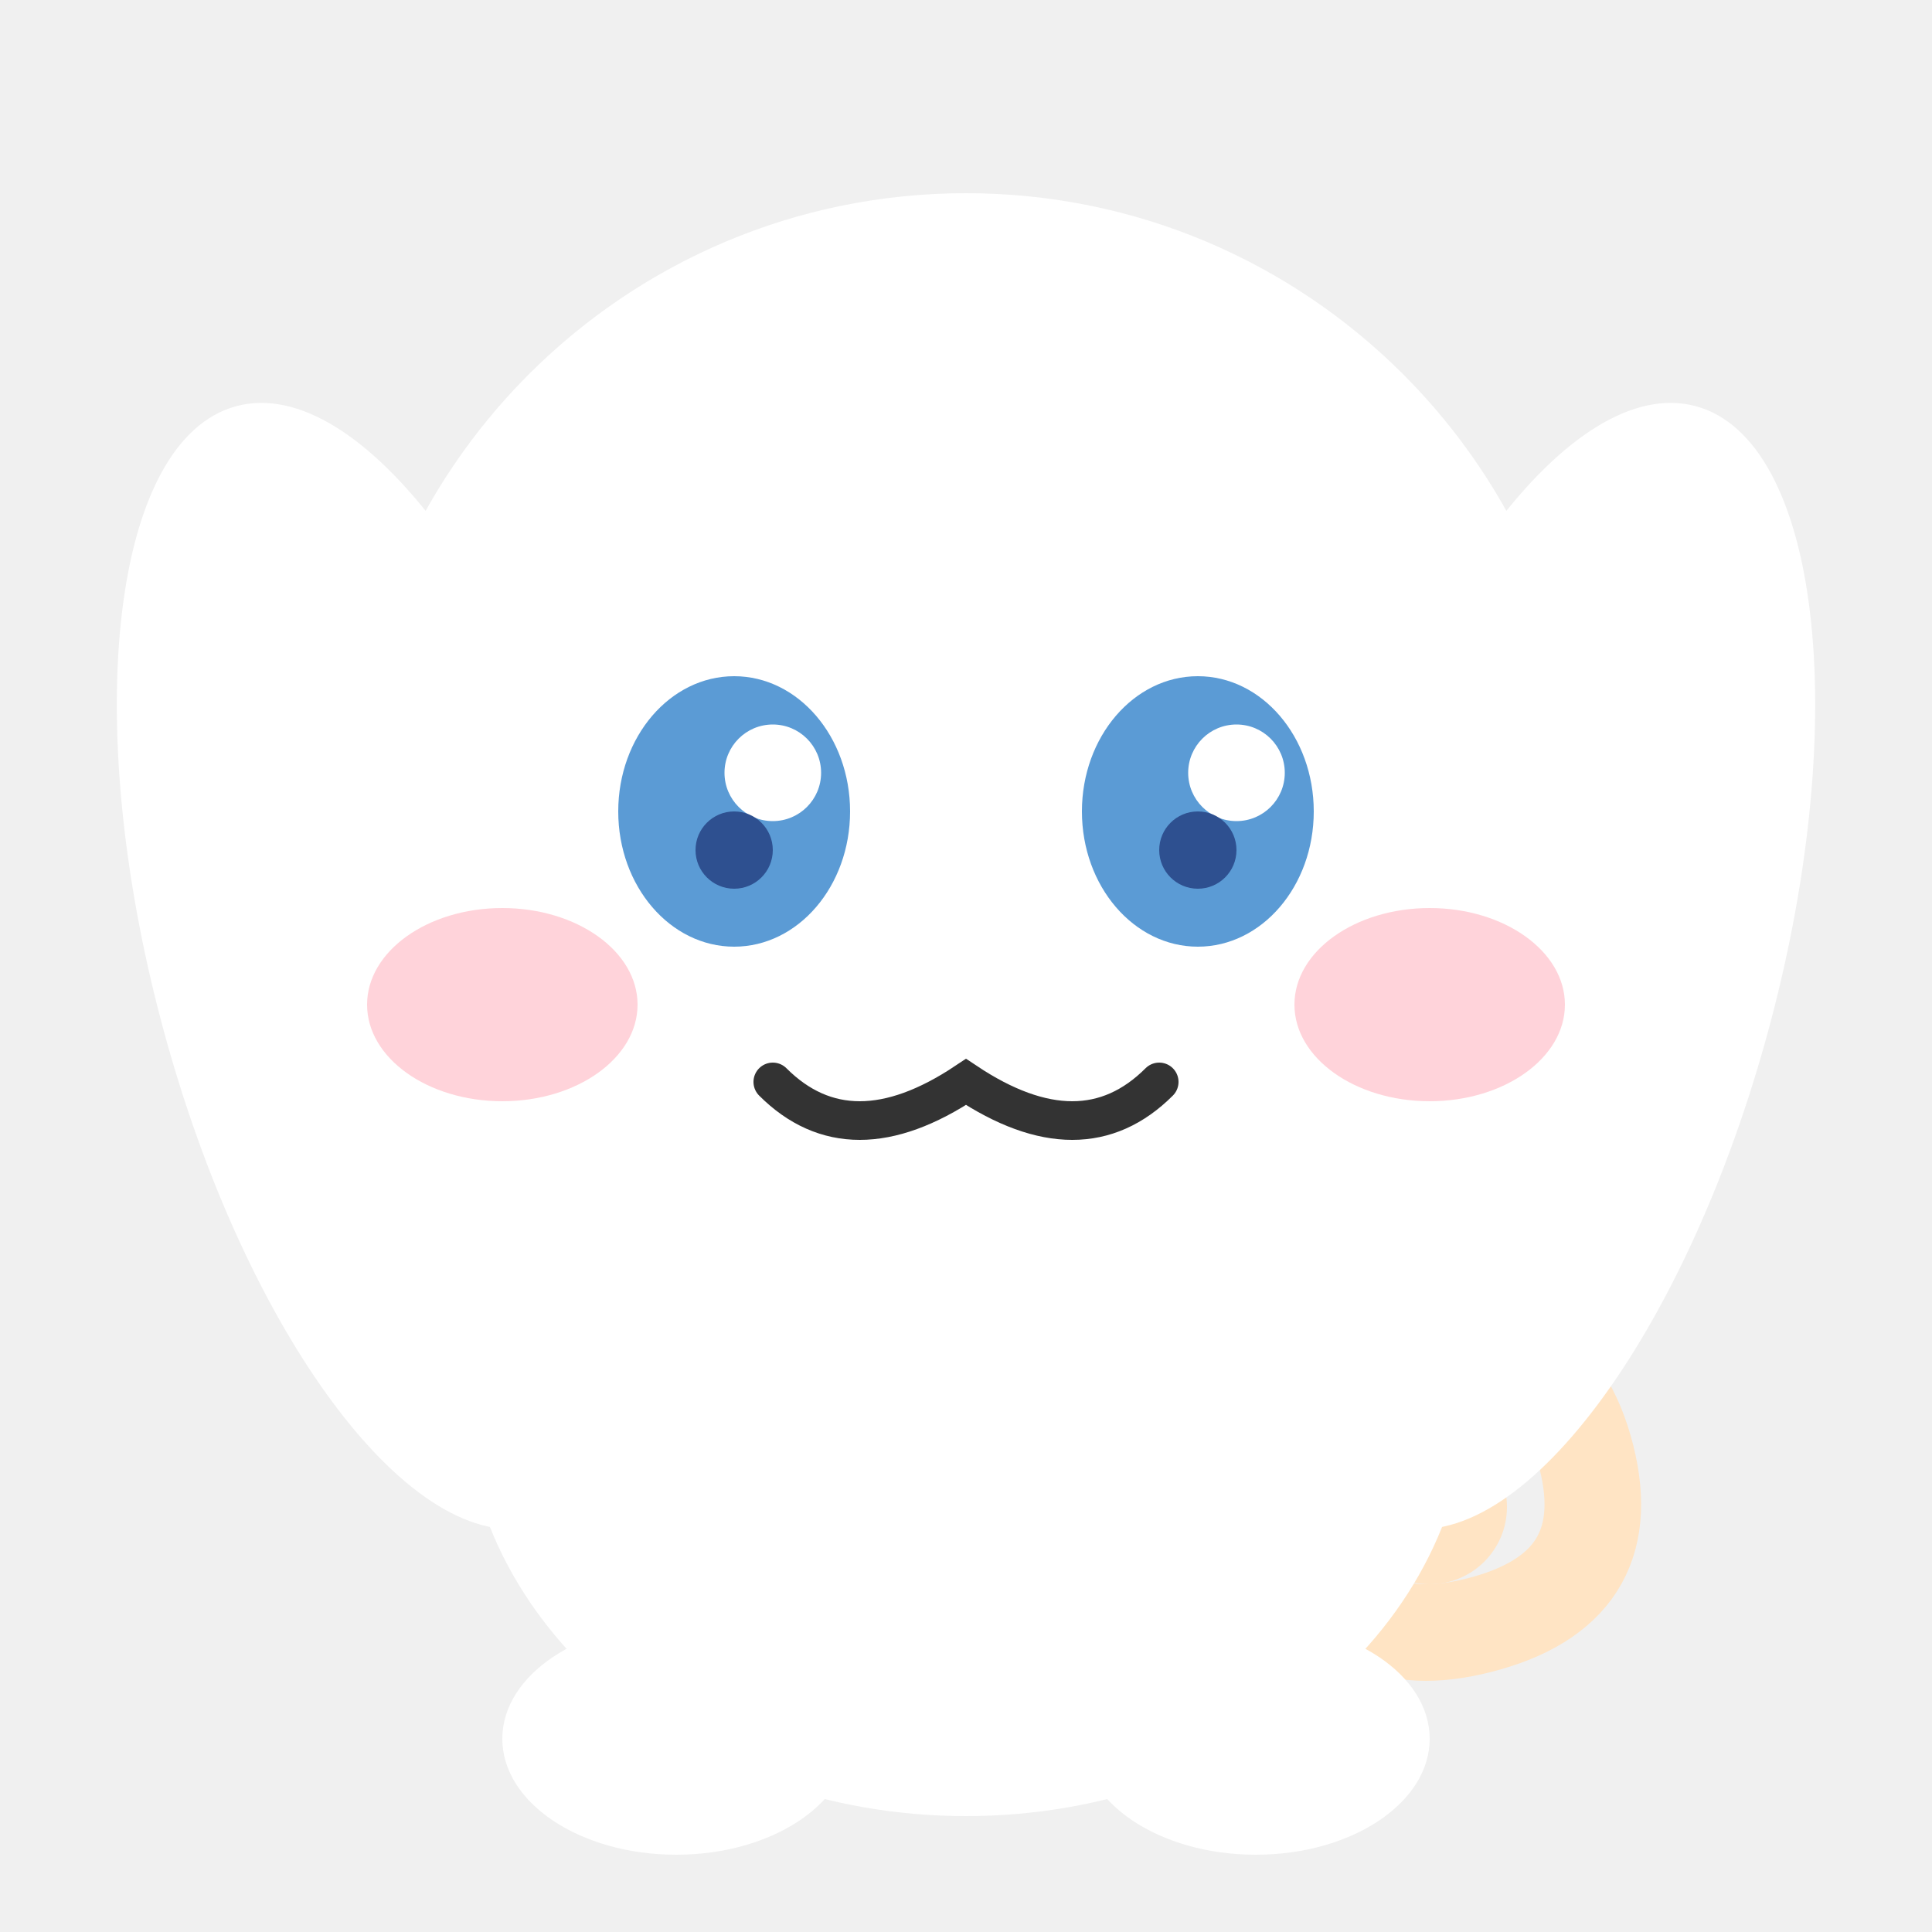
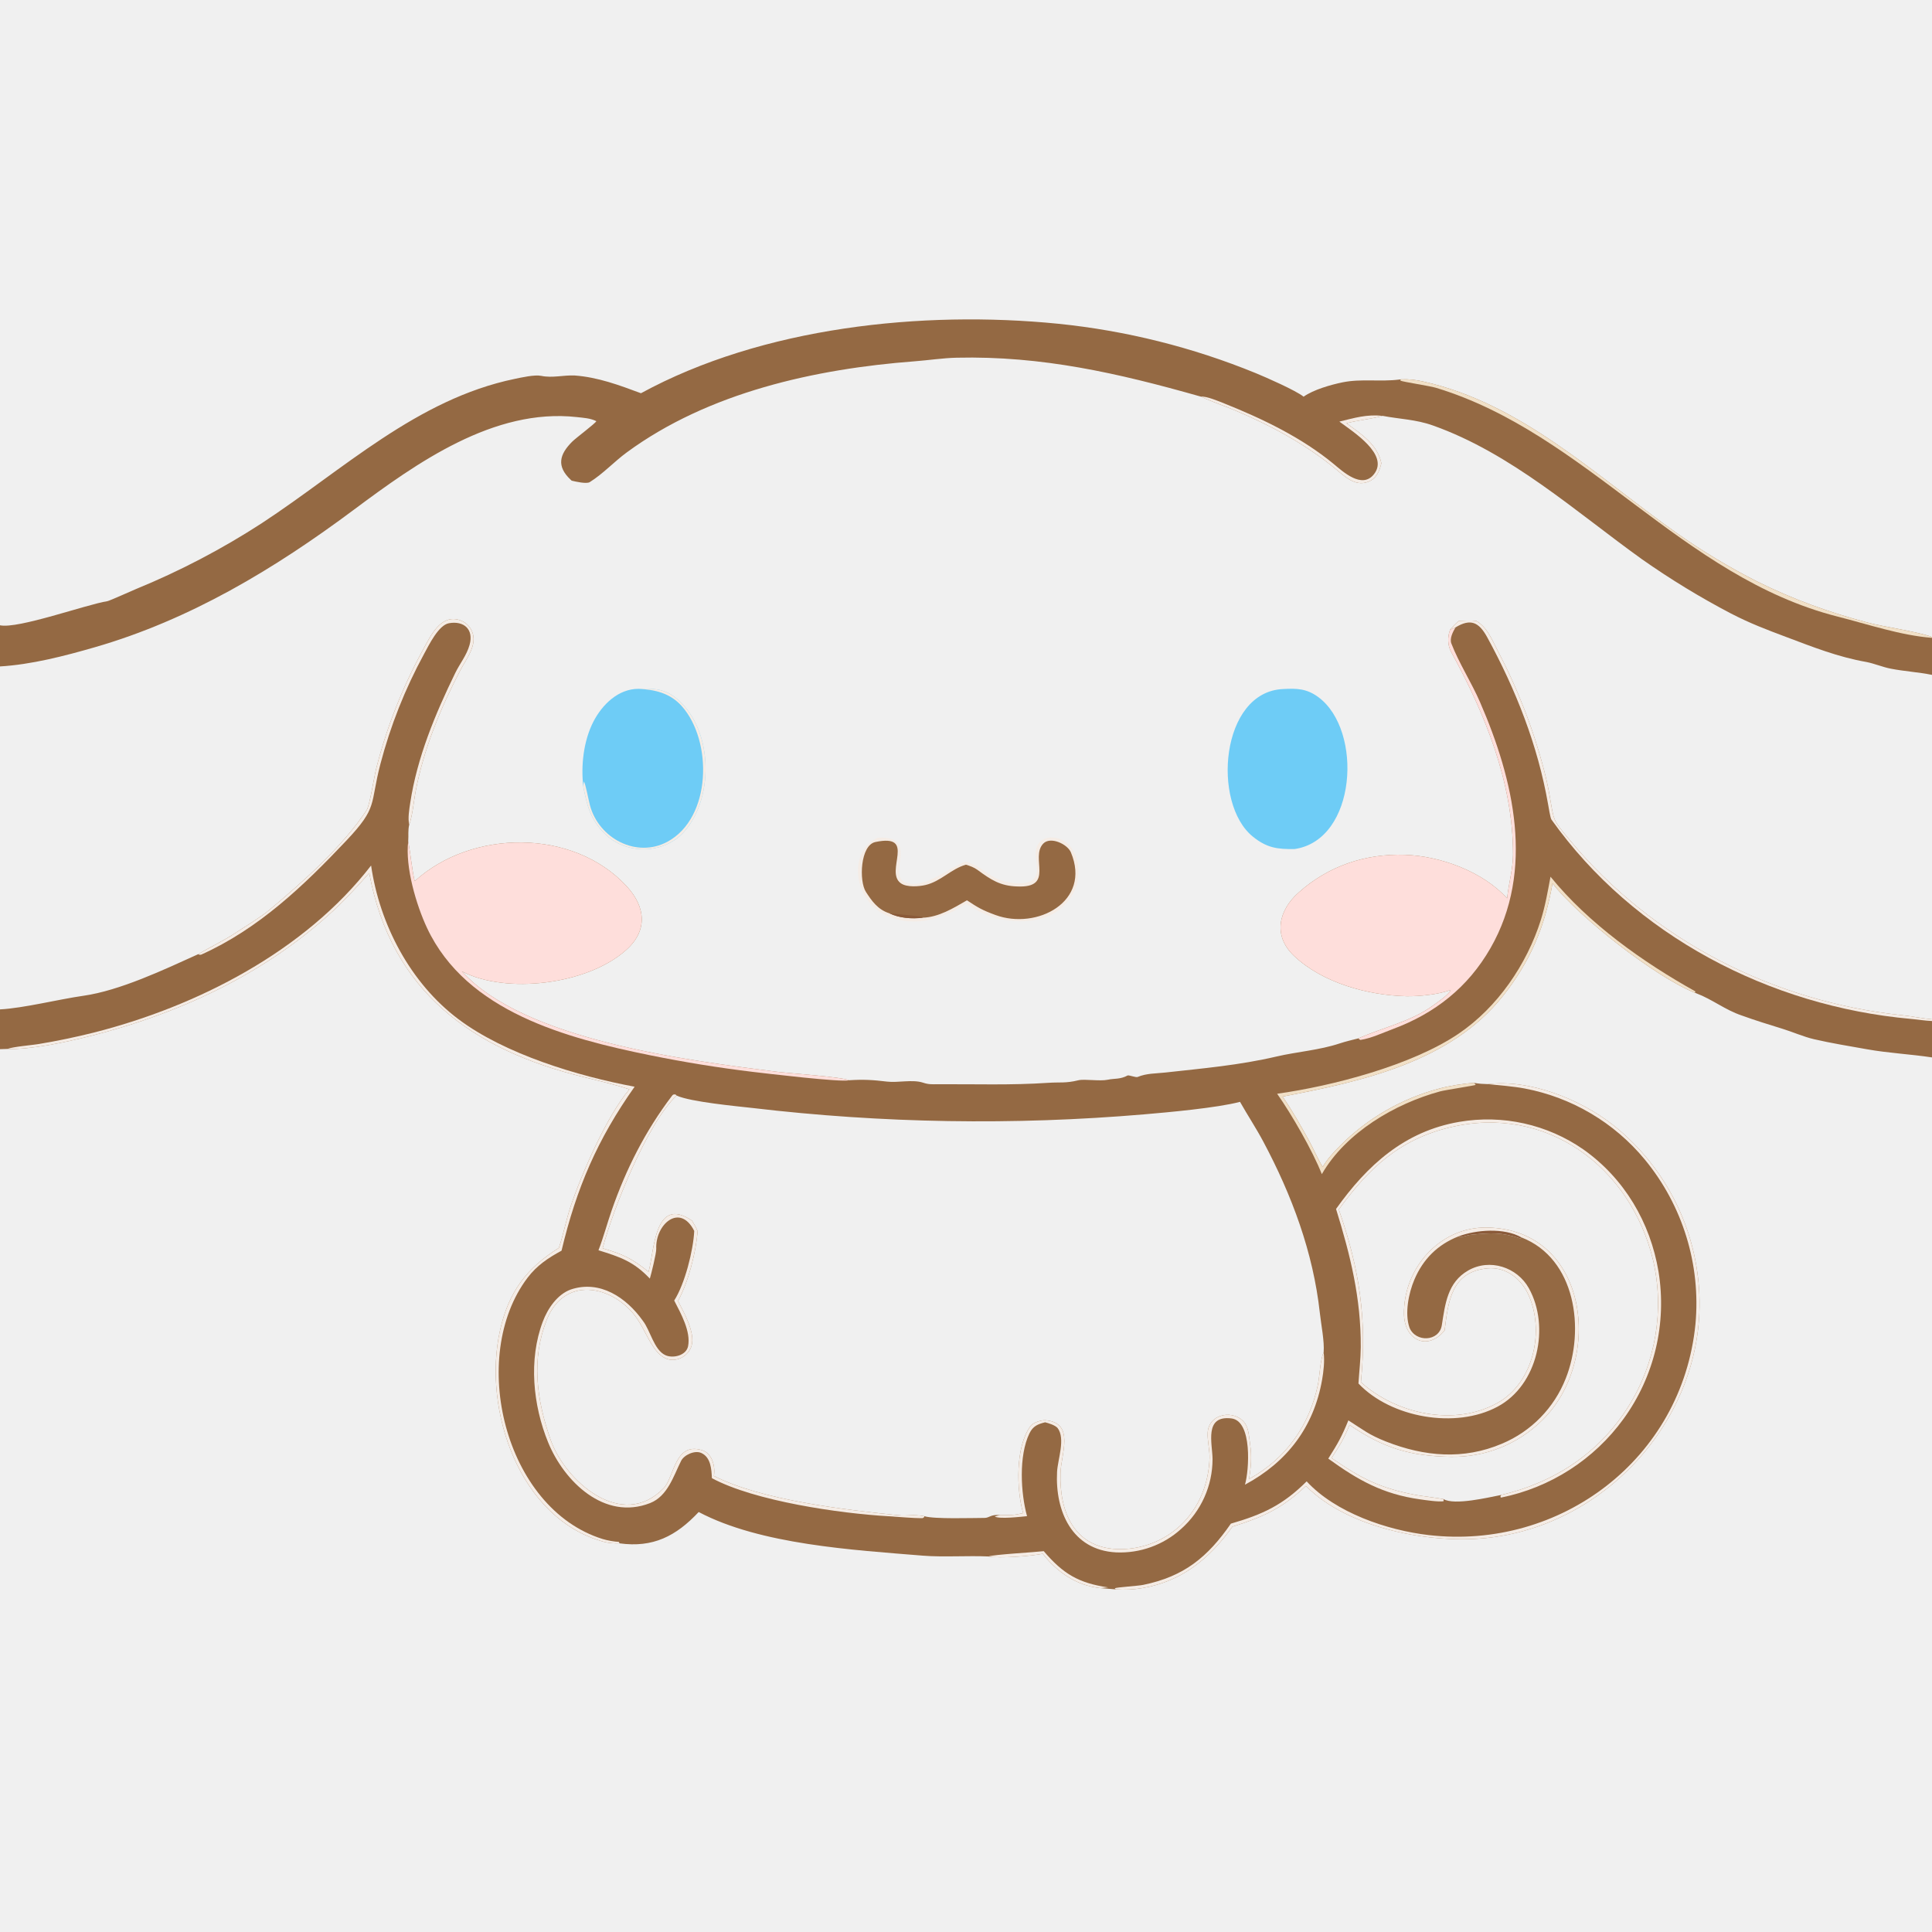
- <svg xmlns="http://www.w3.org/2000/svg" viewBox="0 0 100 100">
-   <g transform="translate(72, 70)">
-     <path d="M 0 0 Q 8 -2 10 5 Q 12 12 5 14 Q -2 16 -4 10 Q -6 4 0 2" fill="none" stroke="#FFE4C4" stroke-width="5" stroke-linecap="round" />
-     <circle cx="2" cy="8" r="4" fill="#FFE4C4" />
-   </g>
-   <ellipse cx="50" cy="72" rx="26" ry="22" fill="#FFFFFF" />
-   <circle cx="50" cy="42" r="32" fill="#FFFFFF" />
-   <ellipse cx="20" cy="50" rx="12" ry="30" fill="#FFFFFF" transform="rotate(-15, 20, 50)" />
-   <ellipse cx="80" cy="50" rx="12" ry="30" fill="#FFFFFF" transform="rotate(15, 80, 50)" />
-   <ellipse cx="38" cy="42" rx="6" ry="7" fill="#5B9BD5" />
-   <ellipse cx="62" cy="42" rx="6" ry="7" fill="#5B9BD5" />
-   <circle cx="40" cy="40" r="2.5" fill="#FFF" />
-   <circle cx="64" cy="40" r="2.5" fill="#FFF" />
-   <circle cx="38" cy="44" r="2" fill="#2E5090" />
-   <circle cx="62" cy="44" r="2" fill="#2E5090" />
-   <ellipse cx="26" cy="52" rx="7" ry="5" fill="#FFB6C1" opacity="0.6" />
-   <ellipse cx="74" cy="52" rx="7" ry="5" fill="#FFB6C1" opacity="0.6" />
-   <path d="M 40 56 Q 44 60 50 56 Q 56 60 60 56" fill="none" stroke="#333" stroke-width="2" stroke-linecap="round" />
-   <ellipse cx="35" cy="90" rx="9" ry="6" fill="#FFFFFF" />
-   <ellipse cx="65" cy="90" rx="9" ry="6" fill="#FFFFFF" />
-   <ellipse cx="26" cy="70" rx="6" ry="8" fill="#FFFFFF" />
-   <ellipse cx="74" cy="70" rx="6" ry="8" fill="#FFFFFF" />
+ <svg xmlns="http://www.w3.org/2000/svg" version="1.1" style="display: block;" viewBox="0 0 2048 2048" width="1024" height="1024" preserveAspectRatio="none">
+   <path transform="translate(0,0)" fill="rgb(110,204,246)" d="M 676.834 730.202 C 690.338 729.443 703.277 729.926 714.575 738.375 C 755.821 769.218 758.172 844.178 725.402 881.493 C 703.958 905.911 663.03 906.338 640.799 883.505 C 625.788 868.603 622.286 853.852 618.379 834.234 C 615.602 811.618 618.624 785.168 629.054 764.927 C 638.385 746.821 655.42 730.144 676.834 730.202 z" />
+   <path transform="translate(0,0)" fill="rgb(245,236,229)" d="M 676.834 730.202 C 690.338 729.443 703.277 729.926 714.575 738.375 C 755.821 769.218 758.172 844.178 725.402 881.493 C 703.958 905.911 663.03 906.338 640.799 883.505 C 625.788 868.603 622.286 853.852 618.379 834.234 C 618.407 831.58 618.497 830.998 618.972 828.375 C 620.682 830.651 624.129 849.364 625.399 853.746 C 634.714 888.621 674.625 910.02 707.477 892.293 C 754.412 866.968 755.581 785.491 722.712 748.54 C 710.347 734.64 694.074 730.967 676.834 730.202 z" />
+   <path transform="translate(0,0)" fill="rgb(110,204,246)" d="M 1360 730.417 C 1374.61 729.597 1385.13 729.831 1397.61 739.068 C 1445.09 774.211 1438.2 890.56 1372.25 900.027 C 1354.18 900.241 1343.19 898.987 1328.2 886.962 C 1284.32 851.766 1293.89 733.394 1360 730.417 z" />
+   <path transform="translate(0,0)" fill="rgb(245,236,229)" d="M 930.648 887.99 C 975.156 885.82 940.478 927.185 959.243 935.19 C 979.304 943.748 1004.49 920.028 1023.56 913.45 C 1035.87 916.384 1042.15 923.253 1053.17 929.577 C 1063.43 935.46 1084.99 940.074 1095.16 932.447 C 1103.05 925.602 1097.09 911.264 1097.9 902.828 C 1099.89 882.292 1126.63 884.353 1135.9 899.106 C 1144.18 912.287 1144.04 922.106 1141.88 936.21 C 1140.73 940.537 1138.98 944.682 1136.68 948.526 C 1121.14 975.044 1092.87 979.11 1065.03 975.147 C 1049.14 972.884 1037.62 966.264 1024.16 958.282 C 999.702 973.426 971.599 983.155 943.179 972.003 C 930.119 966.942 919.601 956.904 913.935 944.094 C 905.212 923.988 908.65 897.514 930.648 887.99 z" />
+   <path transform="translate(0,0)" fill="rgb(148,105,67)" d="M 942.9 968.187 C 930.355 964.287 923.736 954.472 917.9 945.444 C 910.471 933.954 911.878 895.958 927.956 892.575 C 972.216 883.262 937.356 923.612 954.856 936.252 C 961.27 940.886 974.287 939.689 980.861 938.193 C 997.461 934.348 1008.12 921.025 1023.94 916.605 C 1028.3 917.917 1032.65 919.51 1036.17 922.105 C 1050.46 932.662 1060.4 939.16 1078.2 939.678 C 1118.61 941.507 1091.57 909.206 1105.88 894.274 C 1113.5 886.322 1131.5 894.768 1135.18 903.522 C 1157.22 955.94 1099.04 985.991 1055.29 969.969 C 1041.16 964.794 1036.38 961.918 1025.03 954.363 C 1010.67 962.641 995.04 972.309 977.951 972.831 C 966.74 974.241 953.145 973.253 942.9 968.187 z" />
+   <path transform="translate(0,0)" fill="rgb(138,90,57)" d="M 942.9 968.187 C 943.872 968.081 977.113 971.571 977.6 971.793 L 977.951 972.831 C 966.74 974.241 953.145 973.253 942.9 968.187 z" />
+   <path transform="translate(0,0)" fill="rgb(148,105,67)" d="M 210.06 1011.51 C 222.339 1004.13 237.675 996.91 249.842 988.783 C 259.683 982.21 275.965 972.55 285.271 964.77 C 320.933 934.958 363.194 897.51 388.774 858.548 C 391.858 853.851 396.636 823.253 398.741 814.943 C 409.88 770.702 426.758 728.081 448.734 688.106 C 456.535 673.914 467.13 650.775 487.41 657.341 C 493.152 659.251 497.821 663.495 500.268 669.03 C 506.647 683.51 494.34 698.263 487.836 710.772 C 466.702 751.417 449.2 793.849 440.559 839.006 C 438.591 849.29 437.355 864.567 433.81 874.101 C 432.284 880.61 433.21 885.303 432.731 891.684 C 435.245 905.252 436.675 921.587 439.548 934.074 C 500.338 878.861 607.487 878.153 664.103 939.246 C 684.832 961.615 687.037 987.267 662.571 1008.06 C 622.125 1043.35 537.229 1054.4 489.55 1029.62 C 555.754 1102.65 728.6 1123.97 822.266 1135.95 C 836.45 1137.77 891.993 1141.47 900.01 1145.11 C 915.176 1144.13 925.225 1144.7 940.377 1146.55 C 951.879 1147.95 967.394 1143.98 978.56 1147.71 C 984.458 1149.68 988.007 1149.38 994.152 1149.33 C 1033.2 1149.12 1072.02 1150.5 1111.02 1147.84 C 1123.81 1146.97 1129.41 1148.48 1143.04 1145.15 C 1149.64 1143.53 1165.89 1146.37 1174.28 1144.56 C 1181.49 1143.01 1187.49 1144.35 1195.4 1140 C 1197.63 1139.72 1204.13 1142.38 1205.92 1141.63 C 1215.52 1137.65 1225.07 1138.05 1235.28 1136.92 C 1275.4 1132.48 1313.81 1129.16 1353.18 1119.95 C 1374.75 1114.9 1398.37 1113.29 1420 1106.11 C 1425.71 1104.22 1434.22 1102.1 1440.02 1100.69 C 1466.01 1089.05 1494.99 1083.3 1519.24 1065.81 C 1523.03 1063.08 1537.04 1053.48 1537.8 1049.29 C 1526.14 1054.1 1503.71 1056.32 1490.94 1056.04 C 1450.1 1055.15 1401.94 1041.92 1371.68 1013.24 C 1348.96 991.706 1355.45 964.582 1376.94 945.828 C 1408.18 917.96 1447.39 904.773 1489.05 906.135 C 1526.82 907.37 1571.82 923.846 1597.6 952.259 C 1599.14 937.156 1603.87 920.706 1603.89 905.907 C 1603.98 829.853 1574.43 757.003 1538.39 691.309 C 1534.48 684.166 1534.18 675.393 1537.17 667.562 C 1540.67 663.561 1542.38 661.439 1546.65 658.102 C 1552.65 657.908 1558.89 657.475 1564.83 658.135 C 1576.51 664.93 1581.09 677.195 1587.19 688.929 C 1608.55 729.364 1625.18 772.122 1636.76 816.358 C 1639.11 825.317 1641.09 834.369 1642.7 843.49 C 1647.55 871.222 1645.44 868.09 1664.16 890.649 C 1752.31 996.887 1879.91 1061.79 2016.73 1076.2 C 2026.83 1077.27 2037.9 1079.57 2048 1080.49 L 2048 1082.33 L 2048 1120.9 C 2025.19 1117.45 2001.72 1116.32 1978.99 1112.25 C 1960.42 1108.92 1941.14 1105.85 1922.79 1101.57 C 1911.72 1098.98 1900.15 1093.82 1889.2 1090.46 C 1874.84 1086.05 1860.4 1081.57 1846.27 1076.45 C 1828.72 1070.57 1815.07 1059.31 1798.12 1052.93 L 1796.88 1052.48 C 1755.03 1035.83 1673.59 972.183 1645.74 936.419 C 1637.58 982.485 1622.4 1018.95 1593.1 1055.86 C 1537.54 1125.82 1443.25 1146.48 1359.58 1162.41 C 1369.81 1177.18 1378.76 1193.09 1387.44 1208.83 C 1392.32 1217.66 1396.85 1228.64 1402.16 1236.98 C 1407.08 1228.41 1413.71 1221.48 1420.63 1214.46 C 1449.68 1185.3 1485.96 1164.4 1525.76 1153.9 C 1535.96 1151.12 1552.01 1148.4 1562.69 1147.96 C 1568.51 1148.85 1571.12 1149.04 1576.95 1149.2 C 1621.25 1143.76 1674.71 1165.08 1709.18 1191.94 C 1759.78 1231.72 1792.44 1290.04 1799.92 1353.97 C 1816.27 1488.4 1712.39 1613.92 1579.38 1629.96 C 1518.16 1637.35 1429.07 1620.75 1384.35 1575.17 C 1359.33 1598.88 1339.16 1608.13 1306.44 1618.32 C 1282.39 1651.99 1253.18 1676.23 1211.16 1683.43 C 1201.76 1685.04 1192.21 1685.5 1182.7 1684.78 L 1166.57 1683.5 C 1141.45 1680.97 1120.49 1666.63 1105.4 1647.07 C 1093.52 1649.5 1059.31 1652.24 1047.91 1649.92 C 1025.89 1648.91 999.674 1650.82 978.131 1649.05 C 904.377 1643 806.111 1637.4 740.64 1602.8 C 716.574 1628.46 692.128 1640.89 656.718 1636 C 651.775 1636.27 645.318 1635.79 640.504 1634.5 C 550.378 1610.45 511.422 1494.04 529.992 1410.52 C 539.166 1369.26 558.14 1344.44 592.394 1322.83 C 596.931 1309.9 600.146 1292.92 604.919 1278.72 C 616.714 1243.62 643.314 1182.86 667.161 1154.76 C 652.329 1149.77 632.716 1145.19 617.295 1141.39 C 500.868 1112.64 414.542 1051.05 391.416 925.492 C 379.561 938.766 366.959 952.727 353.953 964.811 C 281.09 1032.51 189.37 1075.01 93.5 1098.83 C 69.526 1104.79 32.313 1112.86 7.741 1111.92 L 0 1112.17 L 0 1070 C 25.026 1068.69 62.194 1059.29 88.335 1055.57 C 127.181 1050.05 173.81 1027.91 210.06 1011.51 z M 638.839 1323.2 C 660.87 1329.78 668.719 1333.29 687.494 1348.09 C 693.632 1327.24 693.265 1266.35 733.602 1293.95 C 736.081 1298.15 737.594 1300.63 739.545 1305.17 C 737.644 1328.04 729.759 1358.89 718.713 1379.11 C 725.021 1391.35 737.034 1412.42 733.125 1426.47 C 729.782 1438.18 715.793 1445.1 704.93 1439.64 C 692.169 1433.23 685.56 1413.9 677.638 1401.39 C 655.181 1364.22 599.269 1348.96 579.452 1399.39 C 563.376 1440.29 568.355 1482.59 583.625 1526.11 C 599.103 1570.22 659.411 1623.07 703.488 1577.55 C 714.778 1565.89 715.04 1528.72 743.764 1537.1 C 754.927 1540.18 758.48 1554.5 756.779 1564.51 C 806.901 1590.28 896.121 1600.43 951.568 1606.16 C 962.217 1607.26 967.625 1604.97 979.845 1607.23 C 989.75 1610.47 1031.26 1609.07 1043.58 1609.06 C 1048.99 1609.05 1050.02 1605.08 1060.17 1606.11 C 1071.44 1606.02 1073.6 1606.4 1084.58 1604 C 1077.41 1579.24 1076.2 1533.86 1092.35 1511.68 C 1095.01 1508.02 1103.95 1505.08 1108.48 1505.51 C 1140 1508.49 1124.44 1541.93 1124.21 1561.71 C 1122.89 1601.86 1138.22 1640.17 1183.92 1642.09 C 1208.95 1643.03 1233.31 1633.92 1251.58 1616.78 C 1271.14 1598.33 1281.38 1572.32 1282.16 1545.6 C 1282.41 1536.99 1279.76 1527.61 1280.2 1518.65 C 1281.21 1498.11 1308.83 1493.47 1319.78 1508.82 C 1323.82 1514.61 1324.13 1524.08 1325.19 1531.17 C 1327.02 1543.25 1326.18 1555.81 1323.98 1567.83 C 1362.93 1546.42 1388.07 1511.16 1397.04 1467.76 C 1398.98 1458.33 1399.39 1441.33 1403.13 1433.66 C 1404.04 1421.63 1400.48 1404.51 1399.07 1391.63 C 1392.03 1327.43 1369.4 1266.91 1339.17 1210.19 C 1331.39 1195.6 1322.58 1182.36 1314.47 1168.01 C 1290.13 1174.43 1238.62 1179.06 1212.64 1181.28 C 1074.44 1193.02 935.4 1190.76 797.652 1174.51 C 780.498 1172.59 732.125 1168.07 717.253 1161.37 C 686.325 1190.31 649.856 1281.54 638.839 1323.2 z M 1591.09 1584.76 C 1647.92 1571.46 1695.53 1540.15 1726.59 1490.22 C 1755.2 1444.32 1764.48 1388.96 1752.42 1336.24 C 1728.82 1237.1 1639.12 1170.29 1536.63 1195.16 C 1482.89 1208.21 1451.01 1238.49 1419.19 1282.05 C 1441.07 1344.92 1449.29 1398.33 1442.64 1465.11 C 1480.12 1499.03 1541.96 1512.54 1587.58 1487.04 C 1625.74 1465.72 1637.82 1410.2 1619.9 1371.9 C 1612.04 1355.09 1595.99 1342.74 1576.86 1344.53 C 1538.19 1348.06 1535.17 1380.12 1531.37 1410.34 C 1513.25 1432.55 1488.72 1420.61 1488.29 1393.14 C 1487.54 1344.5 1526.31 1300.38 1576.24 1301.21 C 1683.98 1303 1700.49 1441.47 1634.68 1505.69 C 1608.94 1531.06 1574.04 1544.98 1537.9 1544.29 C 1494.47 1543.56 1466.92 1535.11 1430.58 1510.59 C 1424.31 1525.8 1420.53 1531.66 1411.57 1545.51 C 1442.61 1567.09 1462.93 1577.59 1501.24 1584.78 C 1506.54 1585.78 1527.33 1588.36 1530.12 1589.08 C 1541.84 1595.98 1577.65 1587.37 1591.09 1584.76 z" />
+   <path transform="translate(0,0)" fill="rgb(254,222,219)" d="M 900.01 1145.11 C 892.25 1147.53 811.152 1137.78 798.413 1136.29 C 761.833 1131.88 725.445 1125.99 689.337 1118.66 C 600.972 1100.72 494.554 1072.74 452.728 983.788 C 441.24 959.355 429.354 918.959 432.731 891.684 C 435.245 905.252 436.675 921.587 439.548 934.074 C 500.338 878.861 607.487 878.153 664.103 939.246 C 684.832 961.615 687.037 987.267 662.571 1008.06 C 622.125 1043.35 537.229 1054.4 489.55 1029.62 C 555.754 1102.65 728.6 1123.97 822.266 1135.95 C 836.45 1137.77 891.993 1141.47 900.01 1145.11 z" />
+   <path transform="translate(0,0)" fill="rgb(254,222,219)" d="M 1537.17 667.562 L 1542.92 665.063 C 1540.14 669.781 1536.43 676.777 1538.52 682.185 C 1546.56 702.992 1559.96 723.602 1568.95 744.427 C 1604.61 826.4 1627.32 922.539 1579.96 1005.08 C 1556.09 1046.68 1521.12 1074.25 1476.33 1090.91 C 1465.34 1095 1453.67 1100.59 1442.04 1102.4 C 1440.25 1101.13 1440.82 1101.8 1440.02 1100.69 C 1466.01 1089.05 1494.99 1083.3 1519.24 1065.81 C 1523.03 1063.08 1537.04 1053.48 1537.8 1049.29 C 1526.14 1054.1 1503.71 1056.32 1490.94 1056.04 C 1450.1 1055.15 1401.94 1041.92 1371.68 1013.24 C 1348.96 991.706 1355.45 964.582 1376.94 945.828 C 1408.18 917.96 1447.39 904.773 1489.05 906.135 C 1526.82 907.37 1571.82 923.846 1597.6 952.259 C 1599.14 937.156 1603.87 920.706 1603.89 905.907 C 1603.98 829.853 1574.43 757.003 1538.39 691.309 C 1534.48 684.166 1534.18 675.393 1537.17 667.562 z" />
+   <path transform="translate(0,0)" fill="rgb(245,236,229)" d="M 7.741 1111.92 C 14.642 1109.42 32.669 1108.08 41.298 1106.67 C 60.894 1103.41 80.35 1099.36 99.619 1094.53 C 209.016 1066.77 323.31 1008.21 393.384 917.463 C 402.427 980.033 435.1 1042.2 486.092 1080.48 C 535.272 1117.39 612.528 1140.77 672.731 1151.96 C 633.337 1207.68 611.172 1259.02 595.258 1325.77 C 581.082 1333.48 569.167 1341.35 559.245 1354.45 C 495.981 1437.99 534.664 1599.02 638.719 1631.38 C 643.756 1632.94 650.802 1634.2 656.002 1634.47 C 656.241 1634.98 656.48 1635.49 656.718 1636 C 651.775 1636.27 645.318 1635.79 640.504 1634.5 C 550.378 1610.45 511.422 1494.04 529.992 1410.52 C 539.166 1369.26 558.14 1344.44 592.394 1322.83 C 596.931 1309.9 600.146 1292.92 604.919 1278.72 C 616.714 1243.62 643.314 1182.86 667.161 1154.76 C 652.329 1149.77 632.716 1145.19 617.295 1141.39 C 500.868 1112.64 414.542 1051.05 391.416 925.492 C 379.561 938.766 366.959 952.727 353.953 964.811 C 281.09 1032.51 189.37 1075.01 93.5 1098.83 C 69.526 1104.79 32.313 1112.86 7.741 1111.92 z" />
+   <path transform="translate(0,0)" fill="rgb(245,236,229)" d="M 1576.95 1149.2 C 1621.25 1143.76 1674.71 1165.08 1709.18 1191.94 C 1759.78 1231.72 1792.44 1290.04 1799.92 1353.97 C 1816.27 1488.4 1712.39 1613.92 1579.38 1629.96 C 1518.16 1637.35 1429.07 1620.75 1384.35 1575.17 C 1359.33 1598.88 1339.16 1608.13 1306.44 1618.32 C 1282.39 1651.99 1253.18 1676.23 1211.16 1683.43 C 1201.76 1685.04 1192.21 1685.5 1182.7 1684.78 L 1181.7 1683.65 C 1183.68 1682.51 1206.02 1681.22 1211.77 1680.05 C 1255.43 1671.14 1280.36 1650.33 1304.78 1615.13 C 1338.77 1605.32 1360.06 1595.28 1385.11 1570.3 C 1415.62 1603.49 1470.5 1622.16 1514.45 1627.24 C 1654.16 1643.38 1783.09 1546.52 1797.25 1403.65 C 1803.07 1340.68 1783.77 1277.96 1743.55 1229.15 C 1711.17 1189.95 1666.11 1163.3 1616.16 1153.83 C 1604.7 1151.64 1588.87 1150.41 1576.95 1149.2 z" />
+   <path transform="translate(0,0)" fill="rgb(241,224,199)" d="M 1353.82 1159.42 C 1412.41 1151.24 1496.76 1129.29 1546.28 1095.68 C 1587.42 1067.75 1618.51 1022.34 1633.4 975.068 C 1638.08 960.218 1640.71 944.685 1643.61 929.349 C 1683.77 978.895 1741.78 1020.08 1797.05 1050.86 L 1796.88 1052.48 C 1755.03 1035.83 1673.59 972.183 1645.74 936.419 C 1637.58 982.485 1622.4 1018.95 1593.1 1055.86 C 1537.54 1125.82 1443.25 1146.48 1359.58 1162.41 C 1369.81 1177.18 1378.76 1193.09 1387.44 1208.83 C 1392.32 1217.66 1396.85 1228.64 1402.16 1236.98 C 1407.08 1228.41 1413.71 1221.48 1420.63 1214.46 C 1449.68 1185.3 1485.96 1164.4 1525.76 1153.9 C 1535.96 1151.12 1552.01 1148.4 1562.69 1147.96 L 1564.32 1150.03 C 1563.33 1150.68 1531.61 1155.55 1526.71 1156.88 C 1478.51 1169.97 1426.71 1200.48 1401.19 1244.65 C 1391.46 1219.94 1369.14 1181.14 1353.82 1159.42 z" />
+   <path transform="translate(0,0)" fill="rgb(245,236,229)" d="M 1546.65 658.102 C 1552.65 657.908 1558.89 657.475 1564.83 658.135 C 1576.51 664.93 1581.09 677.195 1587.19 688.929 C 1608.55 729.364 1625.18 772.122 1636.76 816.358 C 1639.11 825.317 1641.09 834.369 1642.7 843.49 C 1647.55 871.222 1645.44 868.09 1664.16 890.649 C 1752.31 996.887 1879.91 1061.79 2016.73 1076.2 C 2026.83 1077.27 2037.9 1079.57 2048 1080.49 L 2048 1082.33 C 2040.44 1082.01 2032.8 1080.72 2025.3 1080.05 C 1876.01 1066.63 1732.03 991.756 1644.56 868.729 C 1643.42 867.123 1641.47 855.066 1641.05 852.664 C 1630.19 790.231 1606.8 730.937 1576.48 675.487 C 1567.74 659.501 1558.95 655.32 1542.92 665.063 L 1537.17 667.562 C 1540.67 663.561 1542.38 661.439 1546.65 658.102 z" />
+   <path transform="translate(0,0)" fill="rgb(245,236,229)" d="M 210.06 1011.51 C 222.339 1004.13 237.675 996.91 249.842 988.783 C 259.683 982.21 275.965 972.55 285.271 964.77 C 320.933 934.958 363.194 897.51 388.774 858.548 C 391.858 853.851 396.636 823.253 398.741 814.943 C 409.88 770.702 426.758 728.081 448.734 688.106 C 456.535 673.914 467.13 650.775 487.41 657.341 C 493.152 659.251 497.821 663.495 500.268 669.03 C 506.647 683.51 494.34 698.263 487.836 710.772 C 466.702 751.417 449.2 793.849 440.559 839.006 C 438.591 849.29 437.355 864.567 433.81 874.101 C 432.154 867.802 433.855 857.714 434.859 851.091 C 442.185 802.815 461.281 757.093 482.551 713.443 C 487.626 703.032 494.587 694.941 497.765 683.623 C 502.405 667.099 491.754 657.836 475.928 660.634 C 464.819 662.599 454.566 683.992 449.436 693.381 C 429.385 730.216 413.872 769.345 403.236 809.913 C 391.888 853.471 400.958 855.284 367.125 891.103 C 321.876 939.009 273.942 984.813 212.992 1012.08 C 210.723 1011.95 211.68 1012.23 210.06 1011.51 z" />
+   <path transform="translate(0,0)" fill="rgb(245,236,229)" d="M 1047.91 1649.92 C 1053.1 1647.83 1096.21 1645.51 1106.42 1644.3 C 1126.73 1668.09 1143.07 1678.12 1174.73 1682.71 L 1166.57 1683.5 C 1141.45 1680.97 1120.49 1666.63 1105.4 1647.07 C 1093.52 1649.5 1059.31 1652.24 1047.91 1649.92 z" />
+   <path transform="translate(0,0)" fill="rgb(245,236,229)" d="M 1416.26 1281.55 C 1449.24 1235.29 1488.76 1199.17 1546.85 1189.23 C 1592.89 1181.31 1640.2 1191.83 1678.54 1218.52 C 1721.8 1249.14 1749.38 1295.84 1758.08 1347.85 C 1767.07 1402.76 1753.73 1459 1721.05 1504.03 C 1689.77 1547.18 1643.4 1576.98 1591.16 1587.51 L 1590.48 1586.77 L 1591.09 1584.76 C 1647.92 1571.46 1695.53 1540.15 1726.59 1490.22 C 1755.2 1444.32 1764.48 1388.96 1752.42 1336.24 C 1728.82 1237.1 1639.12 1170.29 1536.63 1195.16 C 1482.89 1208.21 1451.01 1238.49 1419.19 1282.05 C 1441.07 1344.92 1449.29 1398.33 1442.64 1465.11 C 1480.12 1499.03 1541.96 1512.54 1587.58 1487.04 C 1625.74 1465.72 1637.82 1410.2 1619.9 1371.9 C 1612.04 1355.09 1595.99 1342.74 1576.86 1344.53 C 1538.19 1348.06 1535.17 1380.12 1531.37 1410.34 C 1513.25 1432.55 1488.72 1420.61 1488.29 1393.14 C 1487.54 1344.5 1526.31 1300.38 1576.24 1301.21 C 1683.98 1303 1700.49 1441.47 1634.68 1505.69 C 1608.94 1531.06 1574.04 1544.98 1537.9 1544.29 C 1494.47 1543.56 1466.92 1535.11 1430.58 1510.59 C 1424.31 1525.8 1420.53 1531.66 1411.57 1545.51 C 1442.61 1567.09 1462.93 1577.59 1501.24 1584.78 C 1506.54 1585.78 1527.33 1588.36 1530.12 1589.08 L 1530.34 1591.33 C 1525.23 1592.33 1510.94 1590.16 1505.3 1589.37 C 1465.8 1583.83 1439.55 1568.99 1408.03 1546.2 C 1418.17 1530.14 1422.17 1523.22 1429.33 1505.66 C 1444.9 1515.49 1450.81 1520.85 1469.35 1528.13 C 1509.96 1544.08 1551.47 1547.7 1592.18 1530.35 C 1623.1 1517.38 1647.46 1492.47 1659.73 1461.27 C 1680.39 1409.41 1670.45 1334.08 1612.71 1311.66 L 1611.82 1312.86 C 1591.05 1306.09 1581.05 1306.8 1559.64 1308.87 C 1553.96 1309.41 1551.21 1312 1545.8 1310.71 C 1524.01 1319.37 1508.57 1334.6 1499.26 1356.54 C 1493.22 1370.78 1488.88 1392.31 1494.1 1407.3 C 1500.49 1423.25 1525.6 1422.31 1528.38 1404.81 C 1531.93 1382.43 1534.3 1359.38 1556.35 1346.76 C 1579.24 1333.66 1608.25 1343.22 1620.68 1365.61 C 1643.37 1406.48 1630.19 1468.32 1587.55 1491.09 C 1543.25 1515.03 1474.54 1502.99 1440.02 1466.57 C 1440.82 1453.81 1442.37 1440.78 1442.46 1428.09 C 1442.8 1376.18 1431.41 1330.49 1416.26 1281.55 z" />
+   <path transform="translate(0,0)" fill="rgb(138,90,57)" d="M 1545.8 1310.71 C 1564.93 1303.46 1594.41 1301.26 1612.71 1311.66 L 1611.82 1312.86 C 1591.05 1306.09 1581.05 1306.8 1559.64 1308.87 C 1553.96 1309.41 1551.21 1312 1545.8 1310.71 z" />
+   <path transform="translate(0,0)" fill="rgb(245,236,229)" d="M 634.402 1325.33 C 639.593 1312 643.677 1296.68 648.478 1282.86 C 663.647 1239.21 684.026 1199.02 711.955 1162.11 C 713.634 1159.9 713.548 1160.19 716.022 1160.15 L 717.253 1161.37 C 686.325 1190.31 649.856 1281.54 638.839 1323.2 C 660.87 1329.78 668.719 1333.29 687.494 1348.09 C 693.632 1327.24 693.265 1266.35 733.602 1293.95 C 736.081 1298.15 737.594 1300.63 739.545 1305.17 C 737.644 1328.04 729.759 1358.89 718.713 1379.11 C 725.021 1391.35 737.034 1412.42 733.125 1426.47 C 729.782 1438.18 715.793 1445.1 704.93 1439.64 C 692.169 1433.23 685.56 1413.9 677.638 1401.39 C 655.181 1364.22 599.269 1348.96 579.452 1399.39 C 563.376 1440.29 568.355 1482.59 583.625 1526.11 C 599.103 1570.22 659.411 1623.07 703.488 1577.55 C 714.778 1565.89 715.04 1528.72 743.764 1537.1 C 754.927 1540.18 758.48 1554.5 756.779 1564.51 C 806.901 1590.28 896.121 1600.43 951.568 1606.16 C 962.217 1607.26 967.625 1604.97 979.845 1607.23 L 979.654 1608.21 L 978.075 1609.27 C 967.926 1609.48 952.049 1607.87 941.757 1607.28 C 890.43 1604.36 799.798 1591.27 754.645 1566.9 C 754.201 1557.52 753.58 1544.8 743.356 1540.2 C 736.506 1537.11 725.224 1542.15 721.986 1548.62 C 713.916 1564.68 707.747 1586.04 689.059 1593.36 C 640.865 1612.23 598.11 1570.55 581.121 1529.16 C 564.895 1489.62 560.162 1441.29 575.359 1401.02 C 580.608 1387.11 590.688 1372.16 604.999 1366.94 C 636 1356.54 663.956 1375.47 681.412 1400.05 C 689.403 1410.2 693.174 1430.86 705.266 1436.51 C 713.306 1440.27 727.389 1436.95 729.374 1427.12 C 732.557 1411.37 721.584 1392.17 714.691 1378.62 C 725.973 1360.98 734.907 1325.62 735.922 1304.85 C 720.714 1274.73 694.513 1297.92 695.651 1323.77 C 695.85 1328.29 690.217 1351.02 688.86 1355.37 C 671.674 1337.23 657.538 1332.51 634.402 1325.33 z" />
+   <path transform="translate(0,0)" fill="rgb(245,236,229)" d="M 1403.13 1433.66 C 1404.27 1442.69 1403.07 1453.59 1401.49 1462.56 C 1392.63 1513.02 1364.23 1549.9 1319.72 1573.83 C 1324.11 1558.95 1327.81 1506.28 1305.33 1503.58 C 1276.12 1500.07 1285.2 1530.12 1285.35 1546.66 C 1285.36 1575 1273.22 1601.98 1252 1620.77 C 1233.2 1637.8 1208.43 1646.72 1183.09 1645.6 C 1136.28 1643.13 1118.39 1601.89 1120.53 1560.25 C 1121.21 1547.11 1129.66 1525.16 1121.14 1513.8 C 1118.34 1510.62 1111.76 1508.74 1107.88 1507.69 C 1100.06 1509.67 1095.03 1511.65 1091.22 1519.51 C 1079.73 1543.28 1082.02 1582.89 1088.7 1607.19 C 1082.23 1607.84 1059.38 1610.51 1054.49 1607.59 C 1056.85 1606.81 1057.73 1606.55 1060.17 1606.11 C 1071.44 1606.02 1073.6 1606.4 1084.58 1604 C 1077.41 1579.24 1076.2 1533.86 1092.35 1511.68 C 1095.01 1508.02 1103.95 1505.08 1108.48 1505.51 C 1140 1508.49 1124.44 1541.93 1124.21 1561.71 C 1122.89 1601.86 1138.22 1640.17 1183.92 1642.09 C 1208.95 1643.03 1233.31 1633.92 1251.58 1616.78 C 1271.14 1598.33 1281.38 1572.32 1282.16 1545.6 C 1282.41 1536.99 1279.76 1527.61 1280.2 1518.65 C 1281.21 1498.11 1308.83 1493.47 1319.78 1508.82 C 1323.82 1514.61 1324.13 1524.08 1325.19 1531.17 C 1327.02 1543.25 1326.18 1555.81 1323.98 1567.83 C 1362.93 1546.42 1388.07 1511.16 1397.04 1467.76 C 1398.98 1458.33 1399.39 1441.33 1403.13 1433.66 z" />
+   <path transform="translate(0,0)" fill="rgb(148,105,67)" d="M 679.451 416.846 C 808.175 346.636 977.422 328.835 1121.6 343.175 C 1193.61 350.494 1264.18 368.133 1331.17 395.551 C 1342.09 400.024 1373.34 413.764 1381.88 420.488 C 1392.38 413.065 1410.7 407.846 1423.17 405.294 C 1442.91 401.252 1463.12 404.906 1483.35 402.33 L 1484.88 402.128 C 1493.9 401.757 1500.28 402.531 1509.13 404.518 C 1613.29 427.893 1692.01 504.606 1776.64 564.548 C 1804.14 583.99 1833.01 601.395 1863.05 616.623 C 1901.19 635.49 1938.73 649.102 1979.87 659.96 C 1997.24 664.543 2033.31 669.603 2048 675.233 L 2048 676.145 L 2048 715.389 C 2033.51 712.494 2018.72 711.631 2004.45 708.852 C 1995.98 707.264 1986.9 703.378 1978.58 701.76 C 1948.38 696.497 1921.57 685.809 1893.2 675.14 C 1872.03 667.178 1855.23 660.855 1834.91 650.35 C 1802.23 633.246 1770.71 614.026 1740.54 592.812 C 1670.47 542.593 1602.16 480.578 1518.91 451.008 C 1500.63 444.516 1483.89 444.335 1465.54 440.805 C 1457.32 443.593 1438.83 445.58 1427.33 448.658 C 1443.02 460.009 1460.23 471.213 1464.31 491.018 C 1462.24 499.76 1459.06 507.62 1449.86 510.915 C 1436.38 515.801 1425.58 505.173 1415.95 497.246 C 1384.35 471.253 1347.87 451.351 1310.26 435.474 C 1297.85 430.233 1285.18 426.093 1272.82 420.379 L 1271.38 419.979 C 1185.16 395.573 1104.62 377.111 1014.11 379.183 C 999.593 379.515 984.175 381.886 969.491 383.001 C 864.17 391 751.056 415.951 664.455 479.526 C 650.948 489.442 639.341 502.21 625.177 511.053 C 621.697 513.203 610.169 510.545 605.979 509.51 L 604.948 508.559 C 589.731 494.268 592.924 481.784 606.561 468.172 C 610.588 464.152 630.682 449.19 632.172 446.466 C 625.727 443.24 618.546 442.934 611.449 442.124 C 523.503 432.363 441.726 490.668 374.894 540.495 C 290.997 603.044 201.456 657.006 100.265 686.179 C 68.216 695.419 33.394 704.456 0 706.45 L 0 662.836 C 19.155 666.901 91.37 640.81 113.956 637.238 C 115.999 636.915 140.628 625.869 144.091 624.438 C 190.694 605.353 235.407 581.944 277.642 554.517 C 363.653 498.145 441.785 423.135 545.615 401.64 C 552.658 400.182 566.693 396.987 573.655 398.416 C 585.793 400.906 596.983 397.509 609.187 398.033 C 633.969 399.866 656.535 408.331 679.451 416.846 z" />
+   <path transform="translate(0,0)" fill="rgb(241,224,199)" d="M 1484.88 402.128 C 1493.9 401.757 1500.28 402.531 1509.13 404.518 C 1613.29 427.893 1692.01 504.606 1776.64 564.548 C 1804.14 583.99 1833.01 601.395 1863.05 616.623 C 1901.19 635.49 1938.73 649.102 1979.87 659.96 C 1997.24 664.543 2033.31 669.603 2048 675.233 L 2048 676.145 C 2014.66 673.549 1980.33 661.809 1948.05 653.631 C 1782.82 611.768 1681.78 459.486 1522.27 411.105 C 1515.32 408.996 1487.13 404.847 1484.4 403.448 L 1484.88 402.128 z" />
+   <path transform="translate(0,0)" fill="rgb(245,236,229)" d="M 1272.82 420.379 C 1279.15 419.891 1291.55 425.19 1297.91 427.731 C 1338.43 443.917 1379.91 463.87 1413.74 491.807 C 1423.15 499.572 1443.81 519.057 1456.58 502.537 C 1472.62 481.807 1434.66 457.973 1419.78 446.904 C 1435.73 442.99 1448.97 439.025 1465.54 440.805 C 1457.32 443.593 1438.83 445.58 1427.33 448.658 C 1443.02 460.009 1460.23 471.213 1464.31 491.018 C 1462.24 499.76 1459.06 507.62 1449.86 510.915 C 1436.38 515.801 1425.58 505.173 1415.95 497.246 C 1384.35 471.253 1347.87 451.351 1310.26 435.474 C 1297.85 430.233 1285.18 426.093 1272.82 420.379 z" />
</svg>
